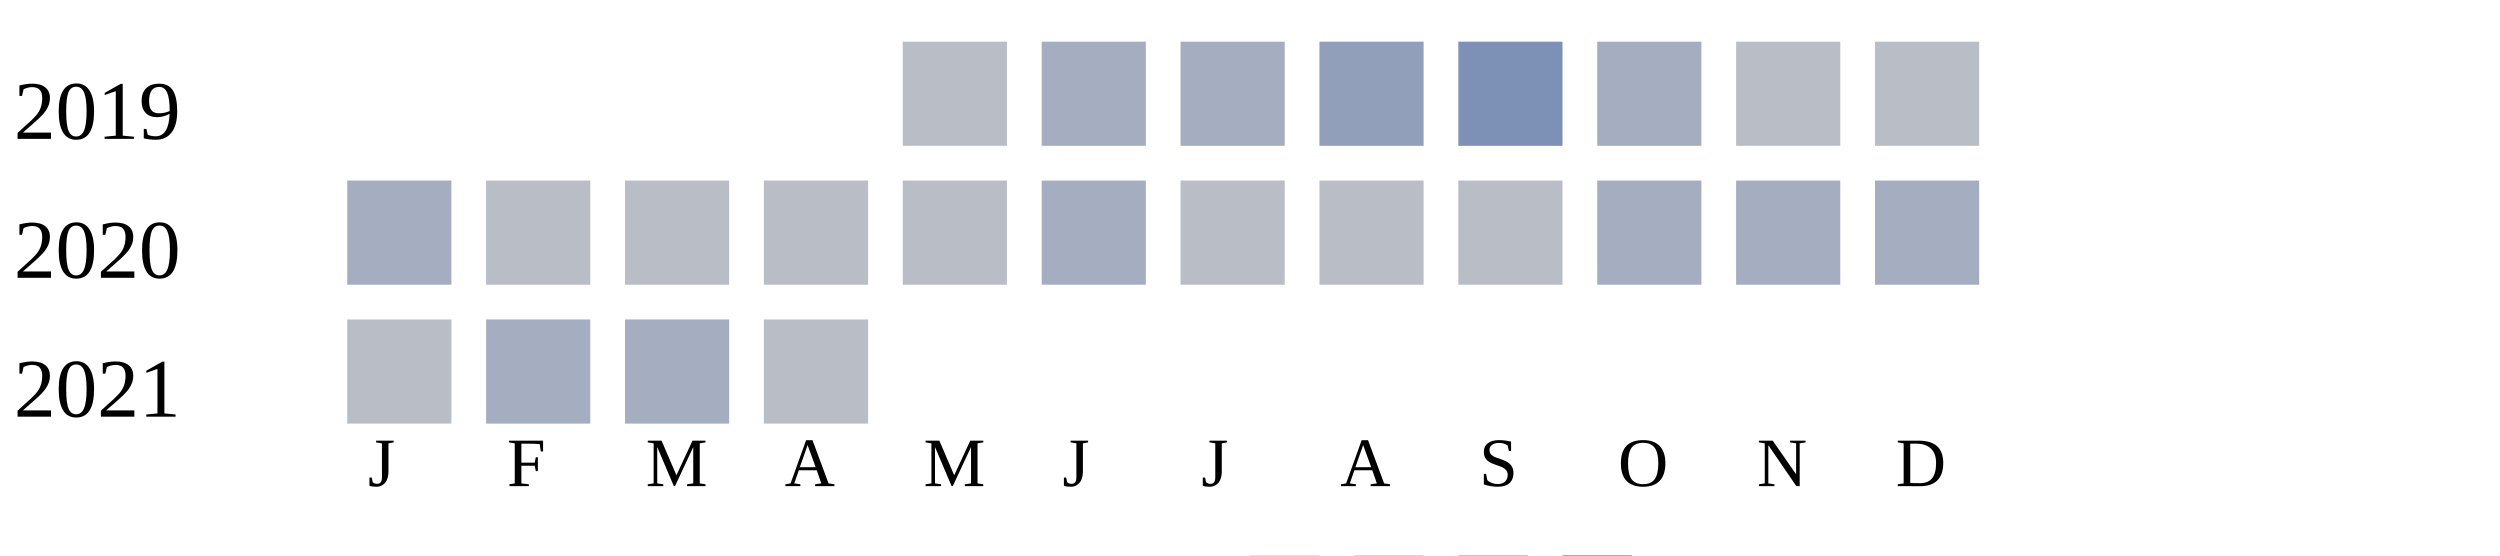
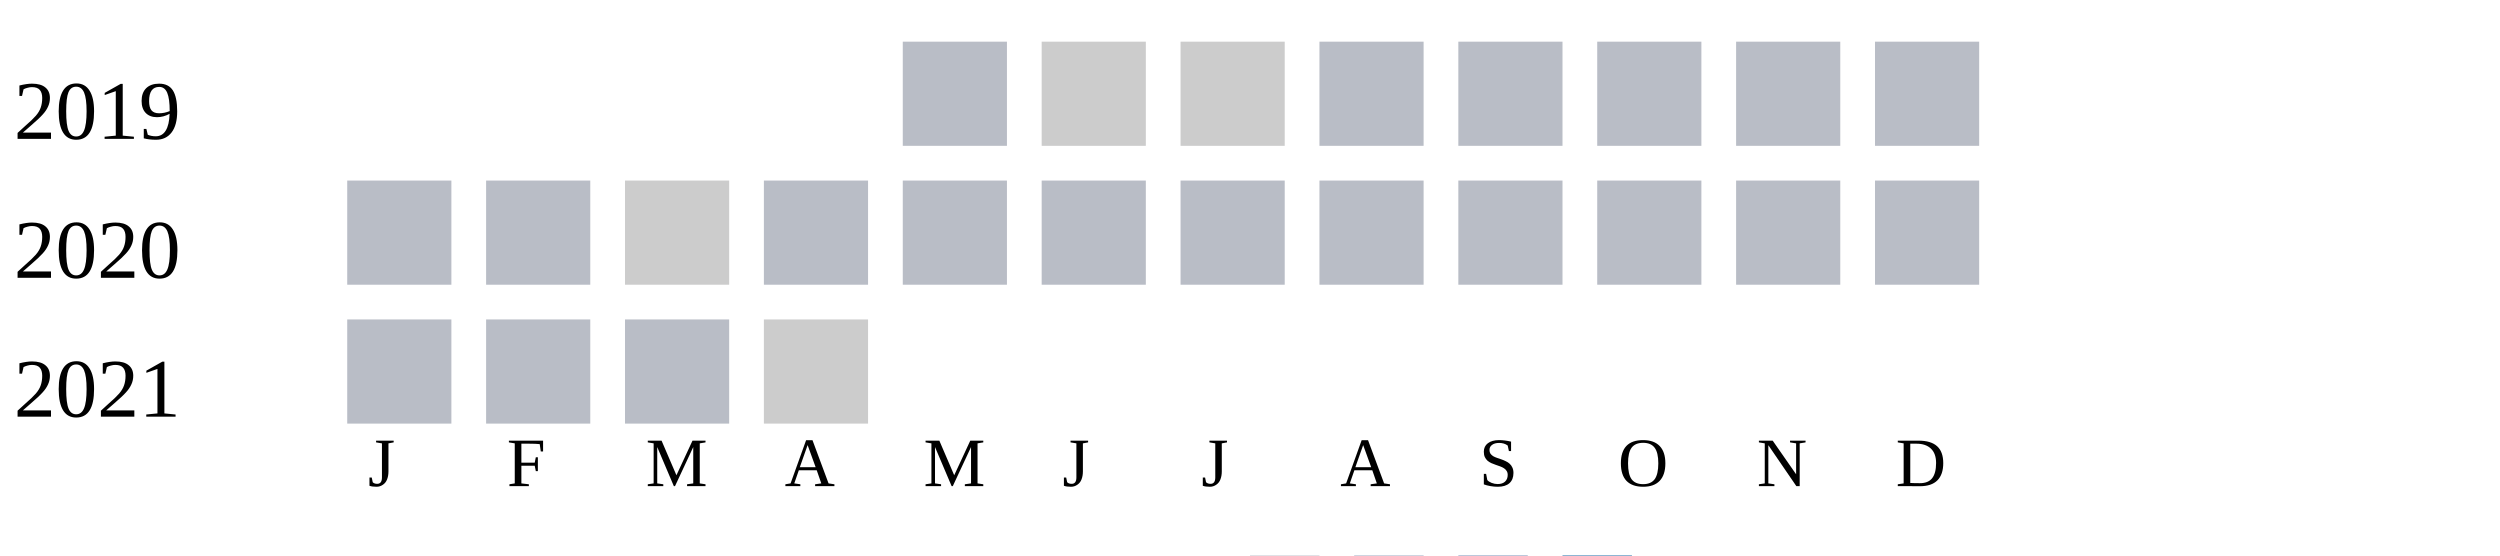
<svg xmlns="http://www.w3.org/2000/svg" width="360" height="80">
  <g transform="translate(0 0)">
    <text x="2" y="20">2019</text>
    <rect x="130" y="6" width="15" height="15" fill="#b9bdc6" />
-     <rect x="150" y="6" width="15" height="15" fill="#a5aec0" />
-     <rect x="170" y="6" width="15" height="15" fill="#a5aec0" />
-     <rect x="190" y="6" width="15" height="15" fill="#919fba" />
-     <rect x="210" y="6" width="15" height="15" fill="#7d90b5" />
-     <rect x="230" y="6" width="15" height="15" fill="#a5aec0" />
+     <rect x="150" y="6" width="15" height="15" fill="#cccccc" />
+     <rect x="170" y="6" width="15" height="15" fill="#cccccc" />
+     <rect x="190" y="6" width="15" height="15" fill="#b9bdc6" />
+     <rect x="210" y="6" width="15" height="15" fill="#b9bdc6" />
+     <rect x="230" y="6" width="15" height="15" fill="#b9bdc6" />
    <rect x="250" y="6" width="15" height="15" fill="#b9bdc6" />
    <rect x="270" y="6" width="15" height="15" fill="#b9bdc6" />
  </g>
  <g transform="translate(0 20)">
    <text x="2" y="20">2020</text>
-     <rect x="50" y="6" width="15" height="15" fill="#a5aec0" />
+     <rect x="50" y="6" width="15" height="15" fill="#b9bdc6" />
    <rect x="70" y="6" width="15" height="15" fill="#b9bdc6" />
-     <rect x="90" y="6" width="15" height="15" fill="#b9bdc6" />
+     <rect x="90" y="6" width="15" height="15" fill="#cccccc" />
    <rect x="110" y="6" width="15" height="15" fill="#b9bdc6" />
    <rect x="130" y="6" width="15" height="15" fill="#b9bdc6" />
-     <rect x="150" y="6" width="15" height="15" fill="#a5aec0" />
+     <rect x="150" y="6" width="15" height="15" fill="#b9bdc6" />
    <rect x="170" y="6" width="15" height="15" fill="#b9bdc6" />
    <rect x="190" y="6" width="15" height="15" fill="#b9bdc6" />
    <rect x="210" y="6" width="15" height="15" fill="#b9bdc6" />
-     <rect x="230" y="6" width="15" height="15" fill="#a5aec0" />
-     <rect x="250" y="6" width="15" height="15" fill="#a5aec0" />
-     <rect x="270" y="6" width="15" height="15" fill="#a5aec0" />
+     <rect x="230" y="6" width="15" height="15" fill="#b9bdc6" />
+     <rect x="250" y="6" width="15" height="15" fill="#b9bdc6" />
+     <rect x="270" y="6" width="15" height="15" fill="#b9bdc6" />
  </g>
  <g transform="translate(0 40)">
    <text x="2" y="20">2021</text>
    <rect x="50" y="6" width="15" height="15" fill="#b9bdc6" />
-     <rect x="70" y="6" width="15" height="15" fill="#a5aec0" />
-     <rect x="90" y="6" width="15" height="15" fill="#a5aec0" />
-     <rect x="110" y="6" width="15" height="15" fill="#b9bdc6" />
+     <rect x="70" y="6" width="15" height="15" fill="#b9bdc6" />
+     <rect x="90" y="6" width="15" height="15" fill="#b9bdc6" />
+     <rect x="110" y="6" width="15" height="15" fill="#cccccc" />
  </g>
  <text style="font-size: 10px; text-align: center" x="53" y="70">J</text>
  <text style="font-size: 10px; text-align: center" x="73" y="70">F</text>
  <text style="font-size: 10px; text-align: center" x="93" y="70">M</text>
  <text style="font-size: 10px; text-align: center" x="113" y="70">A</text>
  <text style="font-size: 10px; text-align: center" x="133" y="70">M</text>
  <text style="font-size: 10px; text-align: center" x="153" y="70">J</text>
  <text style="font-size: 10px; text-align: center" x="173" y="70">J</text>
  <text style="font-size: 10px; text-align: center" x="193" y="70">A</text>
  <text style="font-size: 10px; text-align: center" x="213" y="70">S</text>
  <text style="font-size: 10px; text-align: center" x="233" y="70">O</text>
  <text style="font-size: 10px; text-align: center" x="253" y="70">N</text>
  <text style="font-size: 10px; text-align: center" x="273" y="70">D</text>
  <text style="font-size: 10px;" x="155" y="89">Less</text>
  <rect fill="#b9bdc6" width="10" height="10" x="180" y="80" />
  <rect fill="#919fba" width="10" height="10" x="195" y="80" />
  <rect fill="#6882ae" width="10" height="10" x="210" y="80" />
  <rect fill="#005a9c" width="10" height="10" x="225" y="80" />
  <text x="240" y="89" style="font-size: 10px;">More</text>
</svg>
